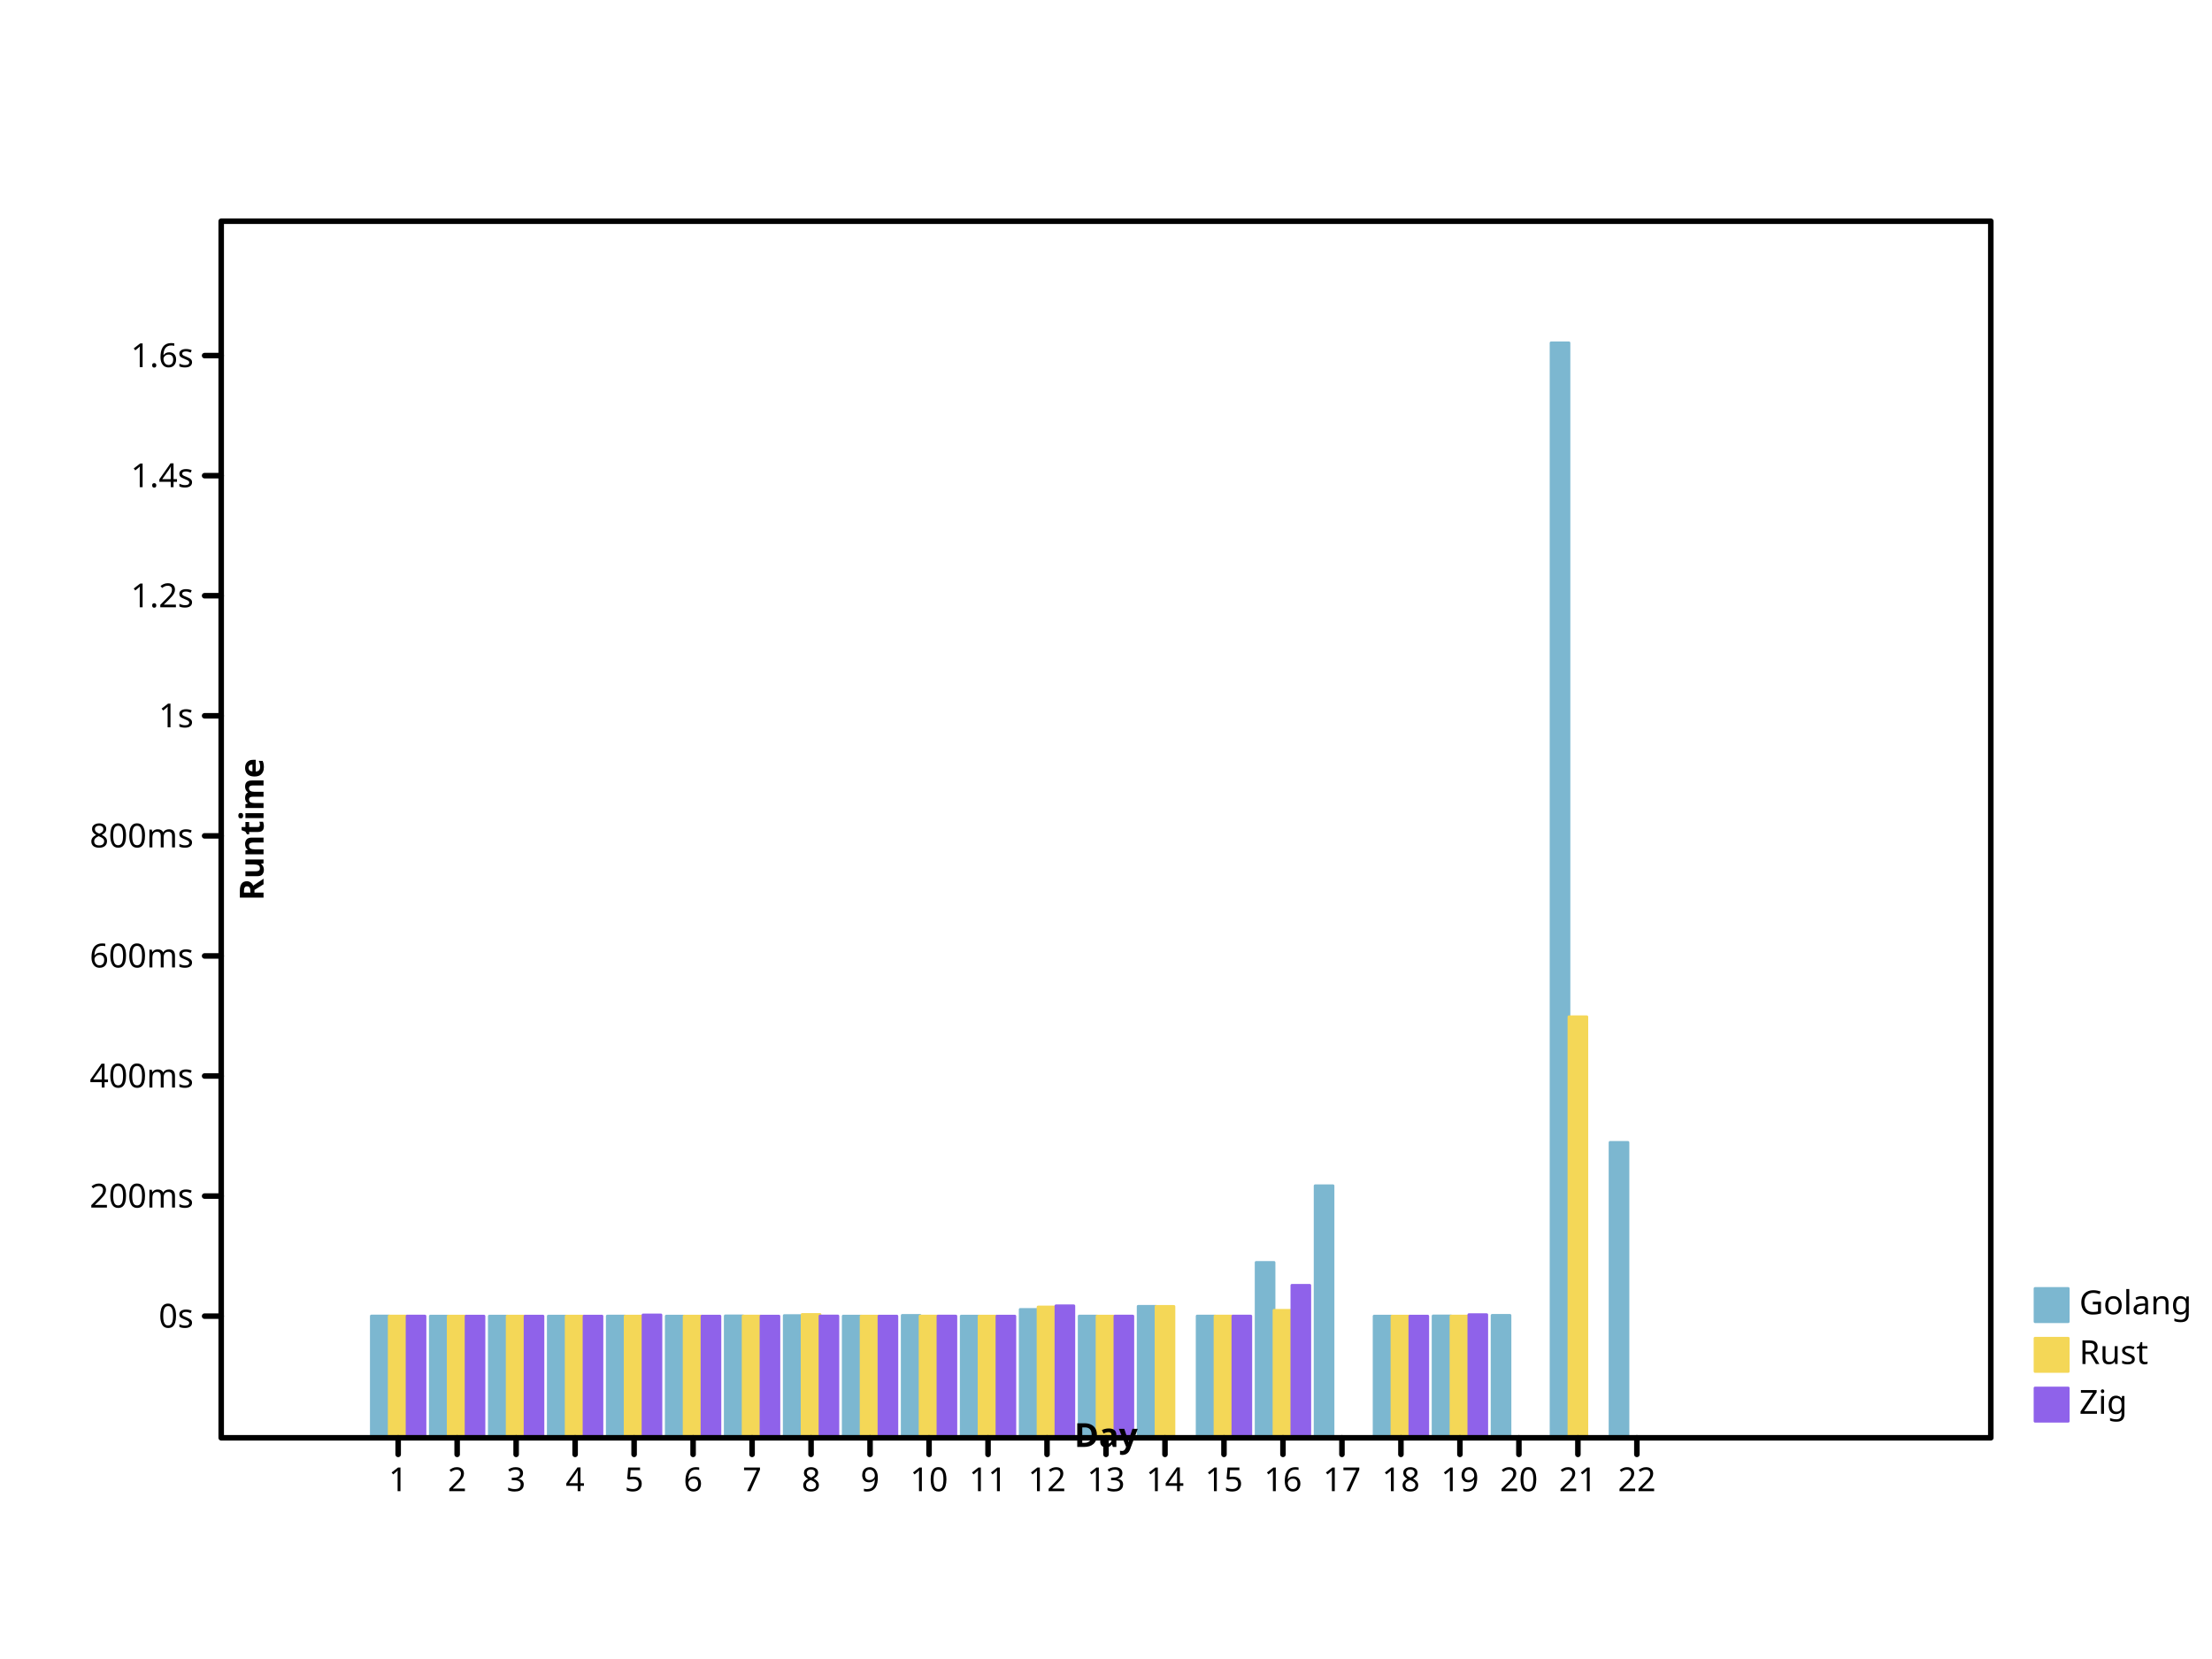
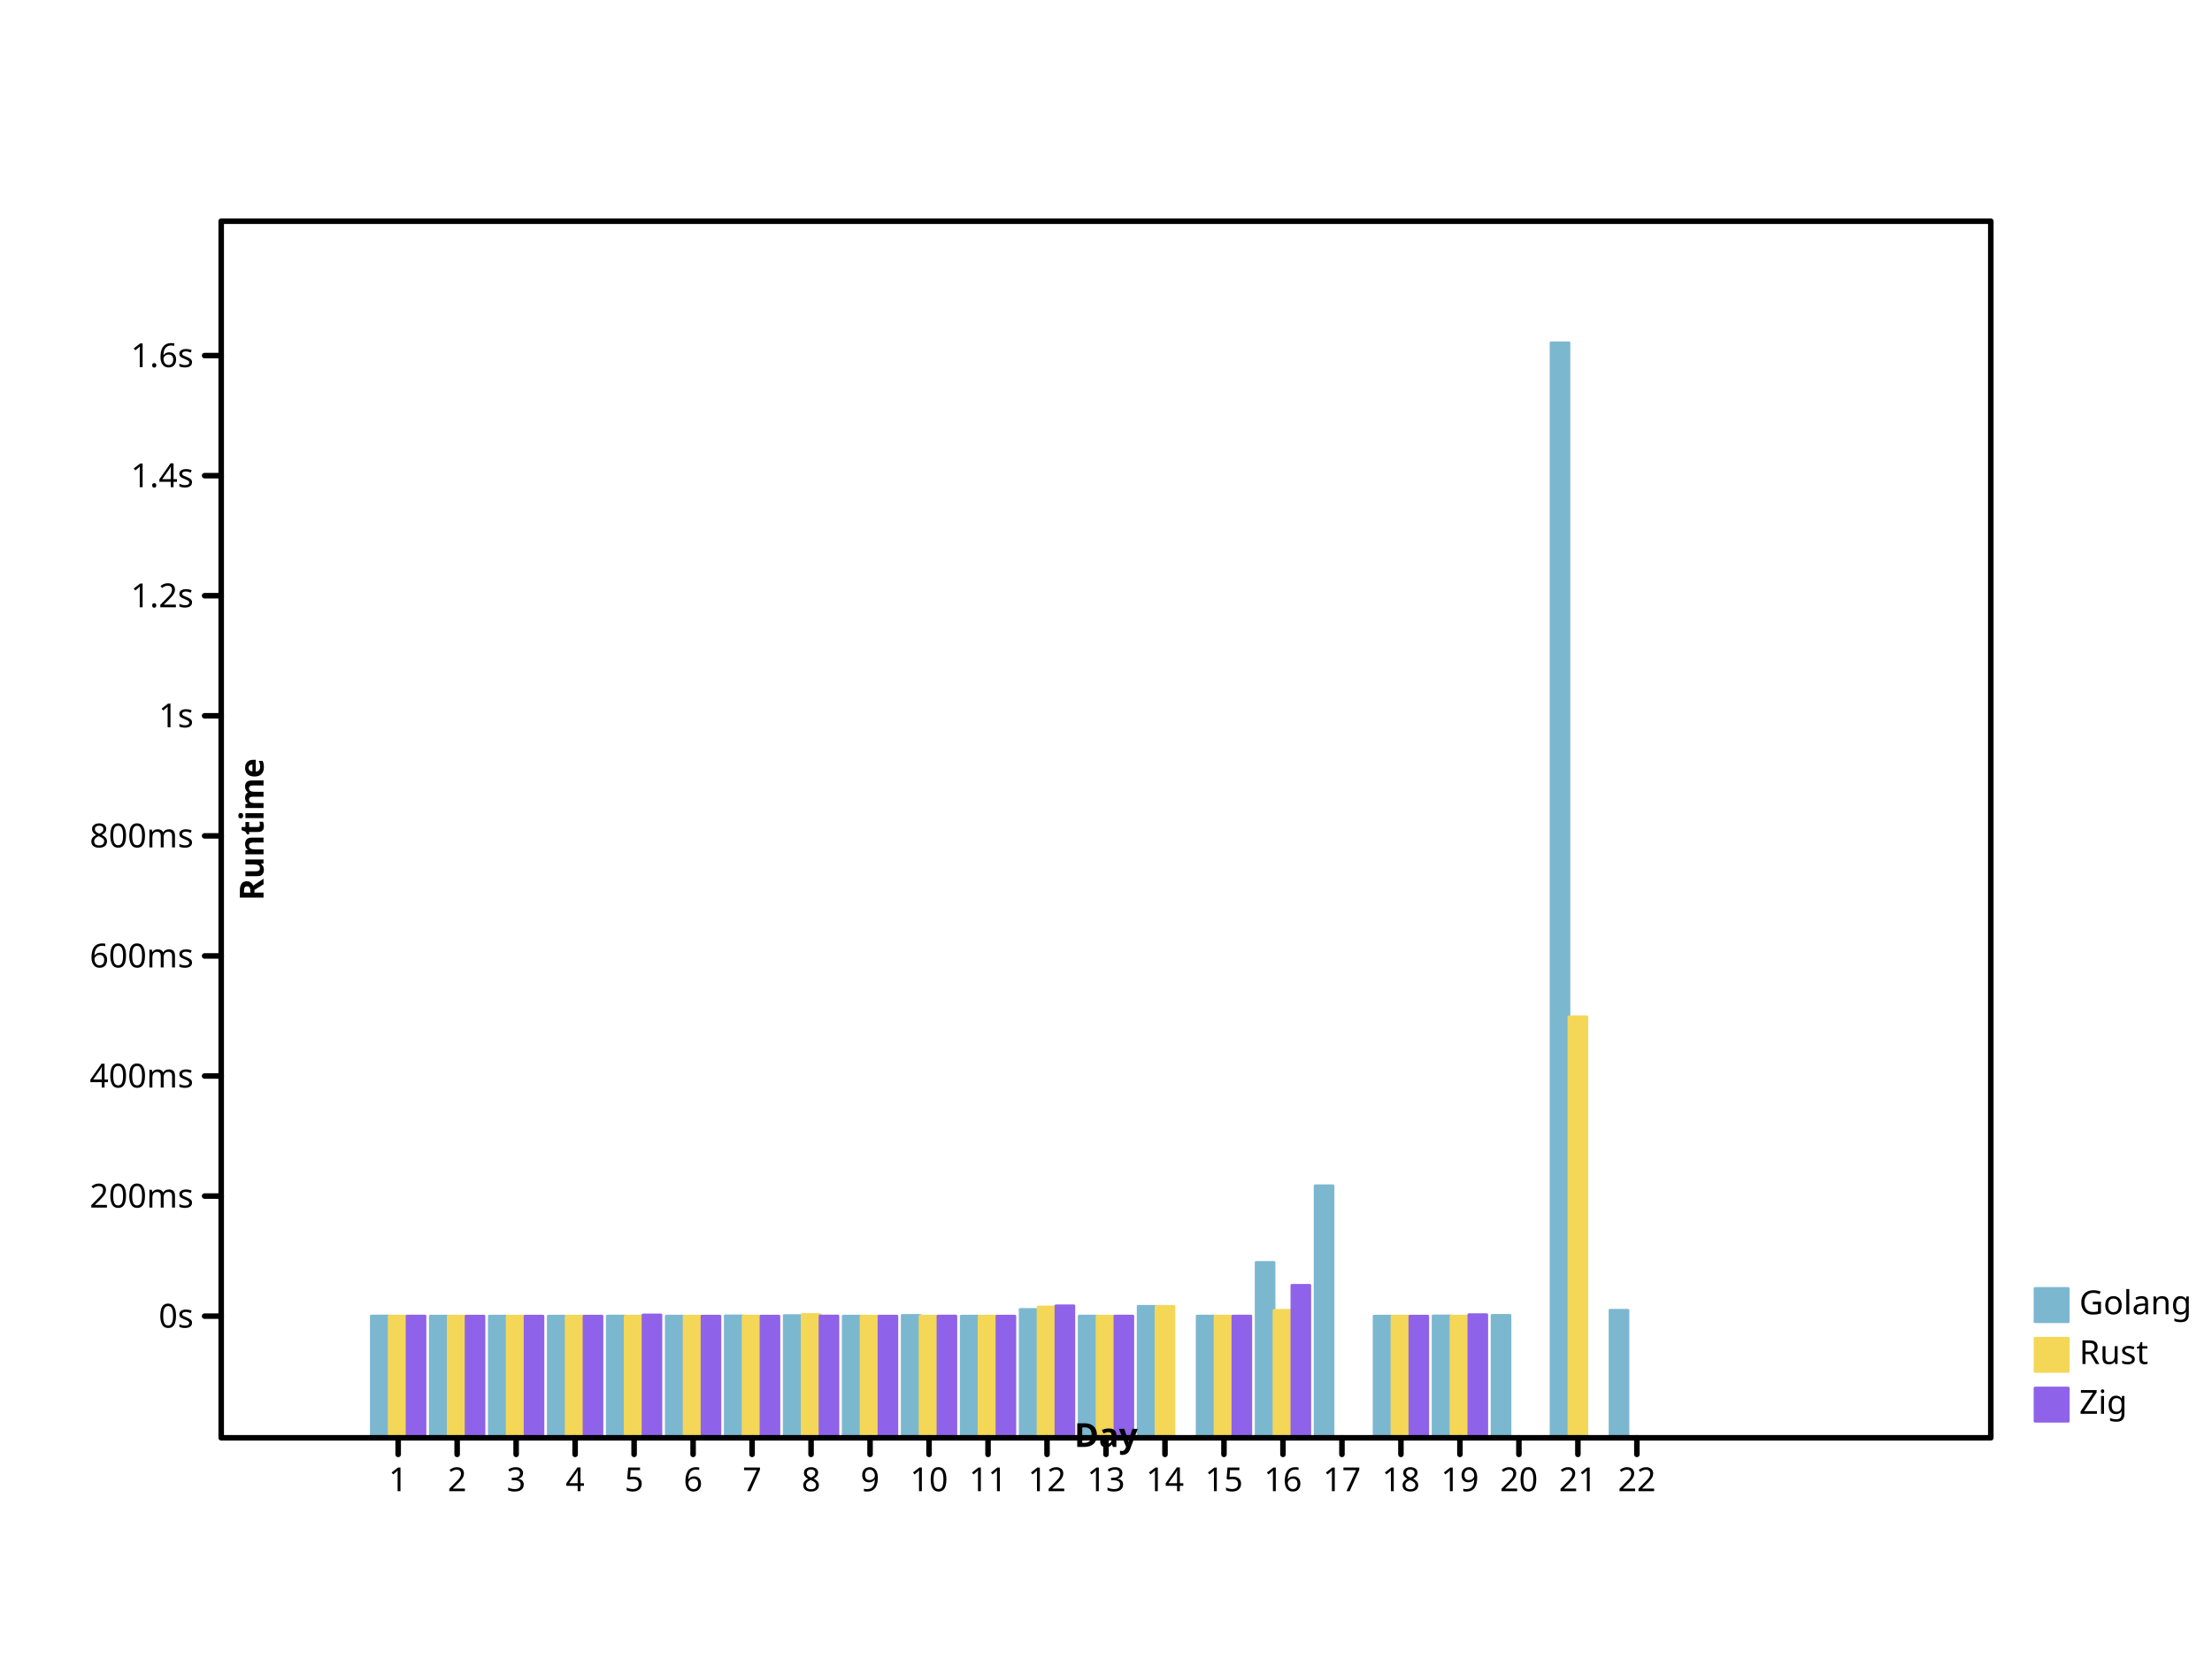
- <svg xmlns="http://www.w3.org/2000/svg" preserveAspectRatio="xMidYMid meet" width="800" height="600" viewbox="0 0 800 600">
+ <svg xmlns="http://www.w3.org/2000/svg" viewbox="0 0 800 600" preserveAspectRatio="xMidYMid meet" width="800" height="600">
  <defs>
-     <marker refY="5" markerUnits="userSpaceOnUse" markerWidth="2%" markerHeight="2%" id="circle" viewBox="0 0 10 10 " refX="5">
-       <circle fill="none" stroke="black" cx="5" cy="5" r="3" />
+     <marker markerWidth="2%" markerHeight="2%" id="circle" viewBox="0 0 10 10 " refX="5" refY="5" markerUnits="userSpaceOnUse">
+       <circle r="3" fill="none" stroke="black" cx="5" cy="5" />
    </marker>
-     <marker markerWidth="2%" markerHeight="2%" id="filled-circle" viewBox="0 0 10 10 " refX="5" refY="5" markerUnits="userSpaceOnUse">
+     <marker viewBox="0 0 10 10 " refX="5" refY="5" markerUnits="userSpaceOnUse" markerWidth="2%" markerHeight="2%" id="filled-circle">
      <circle cx="5" cy="5" r="3" fill="black" stroke="none" />
    </marker>
    <marker refX="5" refY="5" markerUnits="userSpaceOnUse" markerWidth="2%" markerHeight="2%" id="square" viewBox="0 0 10 10 ">
      <rect stroke="black" x="2" y="2" width="6" height="6" fill="none" />
    </marker>
-     <marker id="filled-square" viewBox="0 0 10 10 " refX="5" refY="5" markerUnits="userSpaceOnUse" markerWidth="2%" markerHeight="2%">
+     <marker markerHeight="2%" id="filled-square" viewBox="0 0 10 10 " refX="5" refY="5" markerUnits="userSpaceOnUse" markerWidth="2%">
      <rect x="2" y="2" width="6" height="6" fill="black" stroke="none" />
    </marker>
  </defs>
-   <g stroke-linecap="round" stroke-linejoin="round" transform="translate(80 520 )scale(1 -1 )" fill="hsl(198, 47%, 65%)" stroke="hsl(198, 47%, 65%)" stroke-width="1px">
-     <rect x="5.430303e+01" y="0" width="6.464646e+00" height="4.403874e+01" vector-effect="non-scaling-stroke" />
-     <rect width="6.464646e+00" height="4.400159e+01" vector-effect="non-scaling-stroke" x="7.563636e+01" y="0" />
-     <rect vector-effect="non-scaling-stroke" x="9.696970e+01" y="0" width="6.464646e+00" height="4.400658e+01" />
-     <rect height="4.400744e+01" vector-effect="non-scaling-stroke" x="1.183030e+02" y="0" width="6.464646e+00" />
-     <rect height="4.401320e+01" vector-effect="non-scaling-stroke" x="1.396364e+02" y="0" width="6.464646e+00" />
+   <g stroke-linejoin="round" transform="translate(80 520 )scale(1 -1 )" fill="hsl(198, 47%, 65%)" stroke="hsl(198, 47%, 65%)" stroke-width="1px" stroke-linecap="round">
+     <rect vector-effect="non-scaling-stroke" x="5.430303e+01" y="0" width="6.464646e+00" height="4.403874e+01" />
+     <rect height="4.400159e+01" vector-effect="non-scaling-stroke" x="7.563636e+01" y="0" width="6.464646e+00" />
+     <rect y="0" width="6.464646e+00" height="4.400658e+01" vector-effect="non-scaling-stroke" x="9.696970e+01" />
+     <rect width="6.464646e+00" height="4.400744e+01" vector-effect="non-scaling-stroke" x="1.183030e+02" y="0" />
+     <rect width="6.464646e+00" height="4.401320e+01" vector-effect="non-scaling-stroke" x="1.396364e+02" y="0" />
    <rect x="1.609697e+02" y="0" width="6.464646e+00" height="4.400003e+01" vector-effect="non-scaling-stroke" />
-     <rect height="4.408045e+01" vector-effect="non-scaling-stroke" x="1.823030e+02" y="0" width="6.464646e+00" />
-     <rect x="2.036364e+02" y="0" width="6.464646e+00" height="4.420395e+01" vector-effect="non-scaling-stroke" />
-     <rect height="4.400830e+01" vector-effect="non-scaling-stroke" x="2.249697e+02" y="0" width="6.464646e+00" />
-     <rect vector-effect="non-scaling-stroke" x="2.463030e+02" y="0" width="6.464646e+00" height="4.425871e+01" />
+     <rect y="0" width="6.464646e+00" height="4.408045e+01" vector-effect="non-scaling-stroke" x="1.823030e+02" />
+     <rect y="0" width="6.464646e+00" height="4.420395e+01" vector-effect="non-scaling-stroke" x="2.036364e+02" />
+     <rect vector-effect="non-scaling-stroke" x="2.249697e+02" y="0" width="6.464646e+00" height="4.400830e+01" />
+     <rect height="4.425871e+01" vector-effect="non-scaling-stroke" x="2.463030e+02" y="0" width="6.464646e+00" />
    <rect vector-effect="non-scaling-stroke" x="2.676364e+02" y="0" width="6.464646e+00" height="4.400286e+01" />
    <rect y="0" width="6.464646e+00" height="4.642182e+01" vector-effect="non-scaling-stroke" x="2.889697e+02" />
-     <rect height="4.402414e+01" vector-effect="non-scaling-stroke" x="3.103030e+02" y="0" width="6.464646e+00" />
-     <rect width="6.464646e+00" height="4.754643e+01" vector-effect="non-scaling-stroke" x="3.316364e+02" y="0" />
-     <rect vector-effect="non-scaling-stroke" x="3.529697e+02" y="0" width="6.464646e+00" height="4.403060e+01" />
-     <rect x="3.743030e+02" y="0" width="6.464646e+00" height="6.342272e+01" vector-effect="non-scaling-stroke" />
+     <rect x="3.103030e+02" y="0" width="6.464646e+00" height="4.402414e+01" vector-effect="non-scaling-stroke" />
+     <rect vector-effect="non-scaling-stroke" x="3.316364e+02" y="0" width="6.464646e+00" height="4.754643e+01" />
+     <rect y="0" width="6.464646e+00" height="4.403060e+01" vector-effect="non-scaling-stroke" x="3.529697e+02" />
+     <rect width="6.464646e+00" height="6.342272e+01" vector-effect="non-scaling-stroke" x="3.743030e+02" y="0" />
    <rect y="0" width="6.464646e+00" height="9.115146e+01" vector-effect="non-scaling-stroke" x="3.956364e+02" />
-     <rect vector-effect="non-scaling-stroke" x="4.169697e+02" y="0" width="6.464646e+00" height="4.400146e+01" />
-     <rect x="4.383030e+02" y="0" width="6.464646e+00" height="4.406249e+01" vector-effect="non-scaling-stroke" />
-     <rect vector-effect="non-scaling-stroke" x="4.596364e+02" y="0" width="6.464646e+00" height="4.427701e+01" />
-     <rect y="0" width="6.464646e+00" height="396" vector-effect="non-scaling-stroke" x="4.809697e+02" />
-     <rect x="5.023030e+02" y="0" width="6.464646e+00" height="1.068304e+02" vector-effect="non-scaling-stroke" />
+     <rect height="4.400146e+01" vector-effect="non-scaling-stroke" x="4.169697e+02" y="0" width="6.464646e+00" />
+     <rect y="0" width="6.464646e+00" height="4.406249e+01" vector-effect="non-scaling-stroke" x="4.383030e+02" />
+     <rect y="0" width="6.464646e+00" height="4.427701e+01" vector-effect="non-scaling-stroke" x="4.596364e+02" />
+     <rect width="6.464646e+00" height="396" vector-effect="non-scaling-stroke" x="4.809697e+02" y="0" />
+     <rect y="0" width="6.464646e+00" height="4.612046e+01" vector-effect="non-scaling-stroke" x="5.023030e+02" />
  </g>
-   <g transform="translate(80 520 )scale(1 -1 )" fill="hsl(49, 88%, 65%)" stroke="hsl(49, 88%, 65%)" stroke-width="1px" stroke-linecap="round" stroke-linejoin="round">
+   <g fill="hsl(49, 88%, 65%)" stroke="hsl(49, 88%, 65%)" stroke-width="1px" stroke-linecap="round" stroke-linejoin="round" transform="translate(80 520 )scale(1 -1 )">
    <rect vector-effect="non-scaling-stroke" x="6.076768e+01" y="0" width="6.464646e+00" height="4.402015e+01" />
-     <rect x="8.210101e+01" y="0" width="6.464646e+00" height="4.400052e+01" vector-effect="non-scaling-stroke" />
-     <rect y="0" width="6.464646e+00" height="4.400377e+01" vector-effect="non-scaling-stroke" x="1.034343e+02" />
-     <rect x="1.247677e+02" y="0" width="6.464646e+00" height="4.400411e+01" vector-effect="non-scaling-stroke" />
-     <rect width="6.464646e+00" height="4.400240e+01" vector-effect="non-scaling-stroke" x="1.461010e+02" y="0" />
-     <rect height="4.400002e+01" vector-effect="non-scaling-stroke" x="1.674343e+02" y="0" width="6.464646e+00" />
-     <rect vector-effect="non-scaling-stroke" x="1.887677e+02" y="0" width="6.464646e+00" height="4.401486e+01" />
-     <rect width="6.464646e+00" height="4.460573e+01" vector-effect="non-scaling-stroke" x="2.101010e+02" y="0" />
+     <rect vector-effect="non-scaling-stroke" x="8.210101e+01" y="0" width="6.464646e+00" height="4.400052e+01" />
+     <rect height="4.400377e+01" vector-effect="non-scaling-stroke" x="1.034343e+02" y="0" width="6.464646e+00" />
+     <rect height="4.400411e+01" vector-effect="non-scaling-stroke" x="1.247677e+02" y="0" width="6.464646e+00" />
+     <rect vector-effect="non-scaling-stroke" x="1.461010e+02" y="0" width="6.464646e+00" height="4.400240e+01" />
+     <rect vector-effect="non-scaling-stroke" x="1.674343e+02" y="0" width="6.464646e+00" height="4.400002e+01" />
+     <rect y="0" width="6.464646e+00" height="4.401486e+01" vector-effect="non-scaling-stroke" x="1.887677e+02" />
+     <rect y="0" width="6.464646e+00" height="4.460573e+01" vector-effect="non-scaling-stroke" x="2.101010e+02" />
    <rect width="6.464646e+00" height="4.400470e+01" vector-effect="non-scaling-stroke" x="2.314343e+02" y="0" />
-     <rect height="4.401860e+01" vector-effect="non-scaling-stroke" x="2.527677e+02" y="0" width="6.464646e+00" />
+     <rect y="0" width="6.464646e+00" height="4.401860e+01" vector-effect="non-scaling-stroke" x="2.527677e+02" />
    <rect width="6.464646e+00" height="4.400226e+01" vector-effect="non-scaling-stroke" x="2.741010e+02" y="0" />
    <rect vector-effect="non-scaling-stroke" x="2.954343e+02" y="0" width="6.464646e+00" height="4.729851e+01" />
    <rect width="6.464646e+00" height="4.401134e+01" vector-effect="non-scaling-stroke" x="3.167677e+02" y="0" />
-     <rect x="3.381010e+02" y="0" width="6.464646e+00" height="4.751789e+01" vector-effect="non-scaling-stroke" />
-     <rect vector-effect="non-scaling-stroke" x="3.594343e+02" y="0" width="6.464646e+00" height="4.401416e+01" />
-     <rect width="6.464646e+00" height="4.610155e+01" vector-effect="non-scaling-stroke" x="3.807677e+02" y="0" />
-     <rect width="6.464646e+00" height="4.400069e+01" vector-effect="non-scaling-stroke" x="4.234343e+02" y="0" />
-     <rect width="6.464646e+00" height="4.402740e+01" vector-effect="non-scaling-stroke" x="4.447677e+02" y="0" />
+     <rect width="6.464646e+00" height="4.751789e+01" vector-effect="non-scaling-stroke" x="3.381010e+02" y="0" />
+     <rect width="6.464646e+00" height="4.401416e+01" vector-effect="non-scaling-stroke" x="3.594343e+02" y="0" />
+     <rect x="3.807677e+02" y="0" width="6.464646e+00" height="4.610155e+01" vector-effect="non-scaling-stroke" />
+     <rect x="4.234343e+02" y="0" width="6.464646e+00" height="4.400069e+01" vector-effect="non-scaling-stroke" />
+     <rect y="0" width="6.464646e+00" height="4.402740e+01" vector-effect="non-scaling-stroke" x="4.447677e+02" />
    <rect width="6.464646e+00" height="1.522600e+02" vector-effect="non-scaling-stroke" x="4.874343e+02" y="0" />
  </g>
-   <g stroke-width="1px" stroke-linecap="round" stroke-linejoin="round" transform="translate(80 520 )scale(1 -1 )" fill="hsl(260, 76%, 65%)" stroke="hsl(260, 76%, 65%)">
+   <g stroke-linecap="round" stroke-linejoin="round" transform="translate(80 520 )scale(1 -1 )" fill="hsl(260, 76%, 65%)" stroke="hsl(260, 76%, 65%)" stroke-width="1px">
    <rect x="6.723232e+01" y="0" width="6.464646e+00" height="4.401615e+01" vector-effect="non-scaling-stroke" />
-     <rect vector-effect="non-scaling-stroke" x="8.856566e+01" y="0" width="6.464646e+00" height="4.400057e+01" />
-     <rect width="6.464646e+00" height="4.400290e+01" vector-effect="non-scaling-stroke" x="1.098990e+02" y="0" />
+     <rect x="8.856566e+01" y="0" width="6.464646e+00" height="4.400057e+01" vector-effect="non-scaling-stroke" />
+     <rect y="0" width="6.464646e+00" height="4.400290e+01" vector-effect="non-scaling-stroke" x="1.098990e+02" />
    <rect vector-effect="non-scaling-stroke" x="1.312323e+02" y="0" width="6.464646e+00" height="4.401151e+01" />
-     <rect y="0" width="6.464646e+00" height="4.442801e+01" vector-effect="non-scaling-stroke" x="1.525657e+02" />
-     <rect height="4.400002e+01" vector-effect="non-scaling-stroke" x="1.738990e+02" y="0" width="6.464646e+00" />
-     <rect y="0" width="6.464646e+00" height="4.400939e+01" vector-effect="non-scaling-stroke" x="1.952323e+02" />
+     <rect height="4.442801e+01" vector-effect="non-scaling-stroke" x="1.525657e+02" y="0" width="6.464646e+00" />
+     <rect width="6.464646e+00" height="4.400002e+01" vector-effect="non-scaling-stroke" x="1.738990e+02" y="0" />
+     <rect vector-effect="non-scaling-stroke" x="1.952323e+02" y="0" width="6.464646e+00" height="4.400939e+01" />
    <rect width="6.464646e+00" height="4.404818e+01" vector-effect="non-scaling-stroke" x="2.165657e+02" y="0" />
-     <rect vector-effect="non-scaling-stroke" x="2.378990e+02" y="0" width="6.464646e+00" height="4.400459e+01" />
-     <rect x="2.592323e+02" y="0" width="6.464646e+00" height="4.401737e+01" vector-effect="non-scaling-stroke" />
-     <rect x="2.805657e+02" y="0" width="6.464646e+00" height="4.400186e+01" vector-effect="non-scaling-stroke" />
-     <rect x="3.018990e+02" y="0" width="6.464646e+00" height="4.772667e+01" vector-effect="non-scaling-stroke" />
+     <rect x="2.378990e+02" y="0" width="6.464646e+00" height="4.400459e+01" vector-effect="non-scaling-stroke" />
+     <rect width="6.464646e+00" height="4.401737e+01" vector-effect="non-scaling-stroke" x="2.592323e+02" y="0" />
+     <rect width="6.464646e+00" height="4.400186e+01" vector-effect="non-scaling-stroke" x="2.805657e+02" y="0" />
+     <rect vector-effect="non-scaling-stroke" x="3.018990e+02" y="0" width="6.464646e+00" height="4.772667e+01" />
    <rect y="0" width="6.464646e+00" height="4.401932e+01" vector-effect="non-scaling-stroke" x="3.232323e+02" />
-     <rect vector-effect="non-scaling-stroke" x="3.658990e+02" y="0" width="6.464646e+00" height="4.401453e+01" />
-     <rect height="5.514372e+01" vector-effect="non-scaling-stroke" x="3.872323e+02" y="0" width="6.464646e+00" />
-     <rect width="6.464646e+00" height="4.400074e+01" vector-effect="non-scaling-stroke" x="4.298990e+02" y="0" />
+     <rect x="3.658990e+02" y="0" width="6.464646e+00" height="4.401453e+01" vector-effect="non-scaling-stroke" />
+     <rect width="6.464646e+00" height="5.514372e+01" vector-effect="non-scaling-stroke" x="3.872323e+02" y="0" />
+     <rect x="4.298990e+02" y="0" width="6.464646e+00" height="4.400074e+01" vector-effect="non-scaling-stroke" />
    <rect vector-effect="non-scaling-stroke" x="4.512323e+02" y="0" width="6.464646e+00" height="4.452884e+01" />
  </g>
-   <g stroke-linejoin="round" font-family="sans-serif" stroke="hsl(198, 47%, 65%)" stroke-width="1px" stroke-linecap="round" font-style="normal" fill="hsl(198, 47%, 65%)" font-size="12px" text-anchor="start" dominant-baseline="hanging" font-weight="normal">
-     <rect y="466" width="12" height="12" vector-effect="non-scaling-stroke" x="736" />
+   <g dominant-baseline="hanging" stroke="hsl(198, 47%, 65%)" stroke-linecap="round" font-weight="normal" text-anchor="start" stroke-width="1px" font-size="12px" font-family="sans-serif" stroke-linejoin="round" font-style="normal" fill="hsl(198, 47%, 65%)">
+     <rect vector-effect="non-scaling-stroke" x="736" y="466" width="12" height="12" />
    <g stroke="black" fill="black">
      <text stroke="none" vector-effect="non-scaling-stroke" x="752" y="466" dominant-baseline="hanging">Golang</text>
    </g>
-     <g fill="hsl(49, 88%, 65%)" text-anchor="start" stroke-width="1px" font-style="normal" stroke-linecap="round" font-weight="normal" stroke-linejoin="round" font-family="sans-serif" font-size="12px" dominant-baseline="hanging" stroke="hsl(49, 88%, 65%)">
-       <rect height="12" vector-effect="non-scaling-stroke" x="736" y="484" width="12" />
+     <g font-style="normal" font-weight="normal" font-family="sans-serif" stroke="hsl(49, 88%, 65%)" stroke-linecap="round" stroke-linejoin="round" text-anchor="start" fill="hsl(49, 88%, 65%)" stroke-width="1px" font-size="12px" dominant-baseline="hanging">
+       <rect y="484" width="12" height="12" vector-effect="non-scaling-stroke" x="736" />
      <g stroke="black" fill="black">
        <text stroke="none" vector-effect="non-scaling-stroke" x="752" y="484" dominant-baseline="hanging">Rust</text>
      </g>
-       <g font-style="normal" font-weight="normal" dominant-baseline="hanging" fill="hsl(260, 76%, 65%)" stroke-linecap="round" stroke="hsl(260, 76%, 65%)" stroke-width="1px" font-family="sans-serif" font-size="12px" text-anchor="start" stroke-linejoin="round">
-         <rect width="12" height="12" vector-effect="non-scaling-stroke" x="736" y="502" />
-         <g fill="black" stroke="black">
-           <text dominant-baseline="hanging" stroke="none" vector-effect="non-scaling-stroke" x="752" y="502">Zig</text>
-           <g text-anchor="start" dominant-baseline="hanging" fill="none" stroke-width="2px" stroke-linecap="round" font-weight="normal" font-style="normal" stroke-linejoin="round" font-family="sans-serif" font-size="12px">
-             <rect y="80" width="640" height="440" vector-effect="non-scaling-stroke" x="80" />
+       <g stroke-linecap="round" dominant-baseline="hanging" text-anchor="start" fill="hsl(260, 76%, 65%)" font-weight="normal" font-style="normal" stroke="hsl(260, 76%, 65%)" stroke-linejoin="round" font-family="sans-serif" stroke-width="1px" font-size="12px">
+         <rect x="736" y="502" width="12" height="12" vector-effect="non-scaling-stroke" />
+         <g stroke="black" fill="black">
+           <text x="752" y="502" dominant-baseline="hanging" stroke="none" vector-effect="non-scaling-stroke">Zig</text>
+           <g stroke-linejoin="round" font-family="sans-serif" stroke-width="2px" fill="none" font-weight="normal" stroke-linecap="round" font-size="12px" text-anchor="start" dominant-baseline="hanging" font-style="normal">
+             <rect vector-effect="non-scaling-stroke" x="80" y="80" width="640" height="440" />
          </g>
-           <g fill="none" stroke-linejoin="round" font-family="sans-serif" stroke-width="2px" stroke-linecap="round" font-weight="normal" dominant-baseline="hanging" font-size="12px" text-anchor="start" transform="translate(80 520 )scale(1 -1 )" stroke="black" font-style="normal">
-             <path d="M64,0 L64,-6 M8.533333e+01,0 L8.533333e+01,-6 M1.066667e+02,0 L1.066667e+02,-6 M128,0 L128,-6 M1.493333e+02,0 L1.493333e+02,-6 M1.706667e+02,0 L1.706667e+02,-6 M192,0 L192,-6 M2.133333e+02,0 L2.133333e+02,-6 M2.346667e+02,0 L2.346667e+02,-6 M256,0 L256,-6 M2.773333e+02,0 L2.773333e+02,-6 M2.986667e+02,0 L2.986667e+02,-6 M320,0 L320,-6 M3.413333e+02,0 L3.413333e+02,-6 M3.626667e+02,0 L3.626667e+02,-6 M384,0 L384,-6 M4.053333e+02,0 L4.053333e+02,-6 M4.266667e+02,0 L4.266667e+02,-6 M448,0 L448,-6 M4.693333e+02,0 L4.693333e+02,-6 M4.906667e+02,0 L4.906667e+02,-6 M512,0 L512,-6 " vector-effect="non-scaling-stroke" />
+           <g stroke-linecap="round" stroke-linejoin="round" dominant-baseline="hanging" transform="translate(80 520 )scale(1 -1 )" stroke="black" font-size="12px" text-anchor="start" font-family="sans-serif" stroke-width="2px" font-style="normal" font-weight="normal" fill="none">
+             <path vector-effect="non-scaling-stroke" d="M64,0 L64,-6 M8.533333e+01,0 L8.533333e+01,-6 M1.066667e+02,0 L1.066667e+02,-6 M128,0 L128,-6 M1.493333e+02,0 L1.493333e+02,-6 M1.706667e+02,0 L1.706667e+02,-6 M192,0 L192,-6 M2.133333e+02,0 L2.133333e+02,-6 M2.346667e+02,0 L2.346667e+02,-6 M256,0 L256,-6 M2.773333e+02,0 L2.773333e+02,-6 M2.986667e+02,0 L2.986667e+02,-6 M320,0 L320,-6 M3.413333e+02,0 L3.413333e+02,-6 M3.626667e+02,0 L3.626667e+02,-6 M384,0 L384,-6 M4.053333e+02,0 L4.053333e+02,-6 M4.266667e+02,0 L4.266667e+02,-6 M448,0 L448,-6 M4.693333e+02,0 L4.693333e+02,-6 M4.906667e+02,0 L4.906667e+02,-6 M512,0 L512,-6 " />
          </g>
-           <g fill="black" font-family="sans-serif" font-size="12px" text-anchor="middle" font-weight="normal" transform="translate(80 520 )scale(1 1 )" stroke-linejoin="round" dominant-baseline="hanging" stroke="black" stroke-width="2px" stroke-linecap="round" font-style="normal">
-             <text x="64" y="10" dominant-baseline="hanging" stroke="none" vector-effect="non-scaling-stroke">1</text>
-             <text dominant-baseline="hanging" stroke="none" vector-effect="non-scaling-stroke" x="8.533333e+01" y="10">2</text>
+           <g stroke-linejoin="round" fill="black" stroke-width="2px" font-size="12px" stroke="black" stroke-linecap="round" font-family="sans-serif" dominant-baseline="hanging" transform="translate(80 520 )scale(1 1 )" font-style="normal" font-weight="normal" text-anchor="middle">
+             <text stroke="none" vector-effect="non-scaling-stroke" x="64" y="10" dominant-baseline="hanging">1</text>
+             <text vector-effect="non-scaling-stroke" x="8.533333e+01" y="10" dominant-baseline="hanging" stroke="none">2</text>
            <text stroke="none" vector-effect="non-scaling-stroke" x="1.066667e+02" y="10" dominant-baseline="hanging">3</text>
            <text dominant-baseline="hanging" stroke="none" vector-effect="non-scaling-stroke" x="128" y="10">4</text>
-             <text y="10" dominant-baseline="hanging" stroke="none" vector-effect="non-scaling-stroke" x="1.493333e+02">5</text>
+             <text dominant-baseline="hanging" stroke="none" vector-effect="non-scaling-stroke" x="1.493333e+02" y="10">5</text>
            <text stroke="none" vector-effect="non-scaling-stroke" x="1.706667e+02" y="10" dominant-baseline="hanging">6</text>
-             <text stroke="none" vector-effect="non-scaling-stroke" x="192" y="10" dominant-baseline="hanging">7</text>
+             <text y="10" dominant-baseline="hanging" stroke="none" vector-effect="non-scaling-stroke" x="192">7</text>
            <text stroke="none" vector-effect="non-scaling-stroke" x="2.133333e+02" y="10" dominant-baseline="hanging">8</text>
-             <text x="2.346667e+02" y="10" dominant-baseline="hanging" stroke="none" vector-effect="non-scaling-stroke">9</text>
-             <text stroke="none" vector-effect="non-scaling-stroke" x="256" y="10" dominant-baseline="hanging">10</text>
-             <text stroke="none" vector-effect="non-scaling-stroke" x="2.773333e+02" y="10" dominant-baseline="hanging">11</text>
-             <text dominant-baseline="hanging" stroke="none" vector-effect="non-scaling-stroke" x="2.986667e+02" y="10">12</text>
-             <text x="320" y="10" dominant-baseline="hanging" stroke="none" vector-effect="non-scaling-stroke">13</text>
-             <text dominant-baseline="hanging" stroke="none" vector-effect="non-scaling-stroke" x="3.413333e+02" y="10">14</text>
-             <text dominant-baseline="hanging" stroke="none" vector-effect="non-scaling-stroke" x="3.626667e+02" y="10">15</text>
-             <text vector-effect="non-scaling-stroke" x="384" y="10" dominant-baseline="hanging" stroke="none">16</text>
-             <text dominant-baseline="hanging" stroke="none" vector-effect="non-scaling-stroke" x="4.053333e+02" y="10">17</text>
+             <text y="10" dominant-baseline="hanging" stroke="none" vector-effect="non-scaling-stroke" x="2.346667e+02">9</text>
+             <text x="256" y="10" dominant-baseline="hanging" stroke="none" vector-effect="non-scaling-stroke">10</text>
+             <text dominant-baseline="hanging" stroke="none" vector-effect="non-scaling-stroke" x="2.773333e+02" y="10">11</text>
+             <text stroke="none" vector-effect="non-scaling-stroke" x="2.986667e+02" y="10" dominant-baseline="hanging">12</text>
+             <text vector-effect="non-scaling-stroke" x="320" y="10" dominant-baseline="hanging" stroke="none">13</text>
+             <text vector-effect="non-scaling-stroke" x="3.413333e+02" y="10" dominant-baseline="hanging" stroke="none">14</text>
+             <text x="3.626667e+02" y="10" dominant-baseline="hanging" stroke="none" vector-effect="non-scaling-stroke">15</text>
+             <text dominant-baseline="hanging" stroke="none" vector-effect="non-scaling-stroke" x="384" y="10">16</text>
+             <text stroke="none" vector-effect="non-scaling-stroke" x="4.053333e+02" y="10" dominant-baseline="hanging">17</text>
            <text y="10" dominant-baseline="hanging" stroke="none" vector-effect="non-scaling-stroke" x="4.266667e+02">18</text>
-             <text vector-effect="non-scaling-stroke" x="448" y="10" dominant-baseline="hanging" stroke="none">19</text>
-             <text stroke="none" vector-effect="non-scaling-stroke" x="4.693333e+02" y="10" dominant-baseline="hanging">20</text>
+             <text stroke="none" vector-effect="non-scaling-stroke" x="448" y="10" dominant-baseline="hanging">19</text>
+             <text y="10" dominant-baseline="hanging" stroke="none" vector-effect="non-scaling-stroke" x="4.693333e+02">20</text>
            <text x="4.906667e+02" y="10" dominant-baseline="hanging" stroke="none" vector-effect="non-scaling-stroke">21</text>
            <text y="10" dominant-baseline="hanging" stroke="none" vector-effect="non-scaling-stroke" x="512">22</text>
          </g>
-           <g fill="black" stroke-linejoin="round" dominant-baseline="baseline" stroke="black" stroke-linecap="round" font-weight="bold" transform="translate(80 520 )scale(1 1 )rotate(0 0 0 )" font-family="sans-serif" font-size="12px" text-anchor="middle" stroke-width="2px" font-style="normal">
-             <text y="-6" dominant-baseline="baseline" stroke="none" vector-effect="non-scaling-stroke" x="320">Day</text>
+           <g stroke-width="2px" font-weight="bold" text-anchor="middle" fill="black" stroke-linecap="round" dominant-baseline="baseline" transform="translate(80 520 )scale(1 1 )rotate(0 0 0 )" stroke="black" font-size="12px" font-style="normal" stroke-linejoin="round" font-family="sans-serif">
+             <text vector-effect="non-scaling-stroke" x="320" y="-6" dominant-baseline="baseline" stroke="none">Day</text>
          </g>
-           <g dominant-baseline="baseline" fill="black" font-size="12px" font-weight="bold" stroke="black" font-style="normal" text-anchor="middle" font-family="sans-serif" transform="translate(80 520 )scale(1 -1 )" stroke-width="2px" stroke-linecap="round" stroke-linejoin="round">
+           <g font-style="normal" fill="black" font-family="sans-serif" text-anchor="middle" stroke-linecap="round" stroke-linejoin="round" dominant-baseline="baseline" transform="translate(80 520 )scale(1 -1 )" stroke-width="2px" font-size="12px" font-weight="bold" stroke="black">
            <path vector-effect="non-scaling-stroke" d="M0,44 L-6,44 M0,8.742452e+01 L-6,8.742452e+01 M0,1.308490e+02 L-6,1.308490e+02 M0,1.742736e+02 L-6,1.742736e+02 M0,2.176981e+02 L-6,2.176981e+02 M0,2.611226e+02 L-6,2.611226e+02 M0,3.045471e+02 L-6,3.045471e+02 M0,3.479717e+02 L-6,3.479717e+02 M0,3.913962e+02 L-6,3.913962e+02 " />
          </g>
-           <g stroke-width="2px" font-style="normal" text-anchor="end" fill="black" stroke-linejoin="round" font-family="sans-serif" font-size="12px" stroke="black" transform="translate(80 520 )scale(1 1 )" stroke-linecap="round" dominant-baseline="middle" font-weight="normal">
-             <text dominant-baseline="middle" stroke="none" vector-effect="non-scaling-stroke" x="-10" y="-44">0s</text>
-             <text stroke="none" vector-effect="non-scaling-stroke" x="-10" y="-8.742452e+01" dominant-baseline="middle">200ms</text>
-             <text stroke="none" vector-effect="non-scaling-stroke" x="-10" y="-1.308490e+02" dominant-baseline="middle">400ms</text>
-             <text x="-10" y="-1.742736e+02" dominant-baseline="middle" stroke="none" vector-effect="non-scaling-stroke">600ms</text>
-             <text stroke="none" vector-effect="non-scaling-stroke" x="-10" y="-2.176981e+02" dominant-baseline="middle">800ms</text>
-             <text x="-10" y="-2.611226e+02" dominant-baseline="middle" stroke="none" vector-effect="non-scaling-stroke">1s</text>
+           <g font-style="normal" text-anchor="end" stroke-width="2px" transform="translate(80 520 )scale(1 1 )" stroke="black" stroke-linecap="round" font-size="12px" fill="black" stroke-linejoin="round" font-family="sans-serif" dominant-baseline="middle" font-weight="normal">
+             <text x="-10" y="-44" dominant-baseline="middle" stroke="none" vector-effect="non-scaling-stroke">0s</text>
+             <text vector-effect="non-scaling-stroke" x="-10" y="-8.742452e+01" dominant-baseline="middle" stroke="none">200ms</text>
+             <text vector-effect="non-scaling-stroke" x="-10" y="-1.308490e+02" dominant-baseline="middle" stroke="none">400ms</text>
+             <text stroke="none" vector-effect="non-scaling-stroke" x="-10" y="-1.742736e+02" dominant-baseline="middle">600ms</text>
+             <text dominant-baseline="middle" stroke="none" vector-effect="non-scaling-stroke" x="-10" y="-2.176981e+02">800ms</text>
+             <text y="-2.611226e+02" dominant-baseline="middle" stroke="none" vector-effect="non-scaling-stroke" x="-10">1s</text>
            <text y="-3.045471e+02" dominant-baseline="middle" stroke="none" vector-effect="non-scaling-stroke" x="-10">1.2s</text>
            <text stroke="none" vector-effect="non-scaling-stroke" x="-10" y="-3.479717e+02" dominant-baseline="middle">1.4s</text>
-             <text x="-10" y="-3.913962e+02" dominant-baseline="middle" stroke="none" vector-effect="non-scaling-stroke">1.6s</text>
+             <text dominant-baseline="middle" stroke="none" vector-effect="non-scaling-stroke" x="-10" y="-3.913962e+02">1.6s</text>
          </g>
-           <g font-weight="bold" transform="translate(80 520 )scale(1 1 )rotate(-90 0 0 )" font-size="12px" text-anchor="middle" stroke="black" stroke-width="2px" stroke-linecap="round" font-style="normal" fill="black" stroke-linejoin="round" font-family="sans-serif" dominant-baseline="hanging">
+           <g stroke-linecap="round" font-size="12px" font-style="normal" stroke-width="2px" transform="translate(80 520 )scale(1 1 )rotate(-90 0 0 )" stroke="black" stroke-linejoin="round" font-family="sans-serif" dominant-baseline="hanging" text-anchor="middle" fill="black" font-weight="bold">
            <text stroke="none" vector-effect="non-scaling-stroke" x="220" y="6" dominant-baseline="hanging">Runtime</text>
          </g>
        </g>
      </g>
    </g>
  </g>
</svg>
